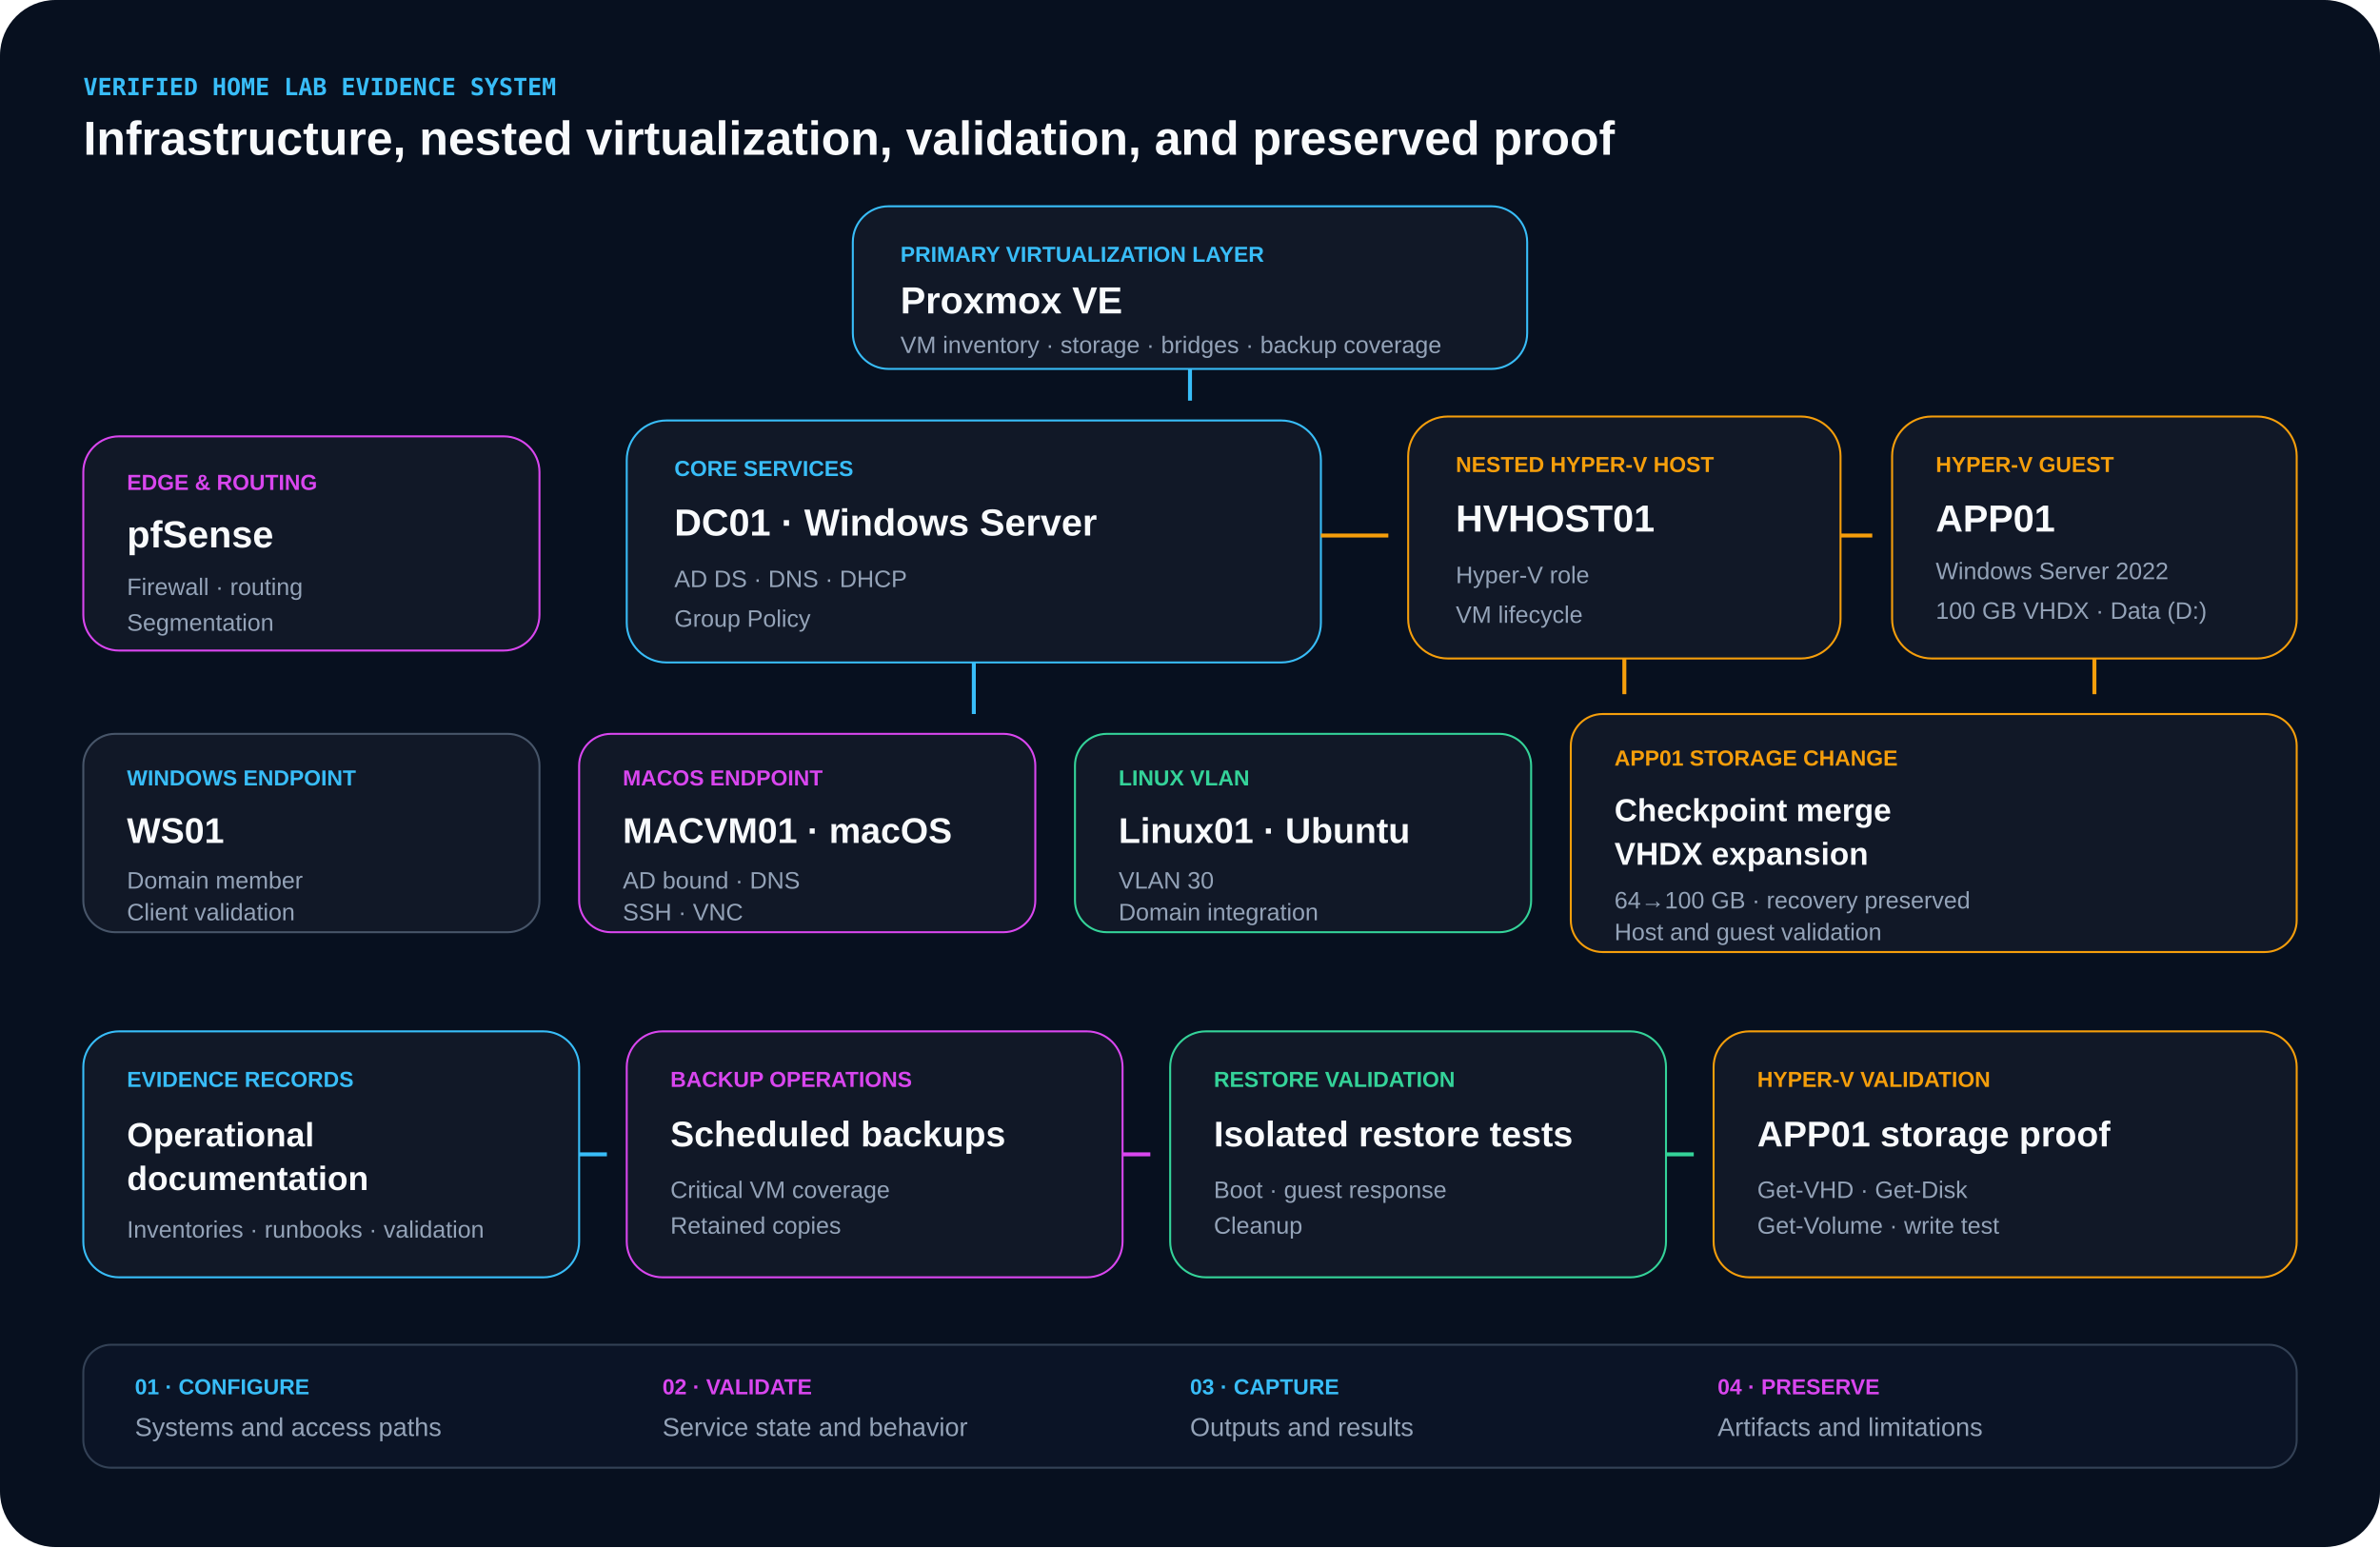
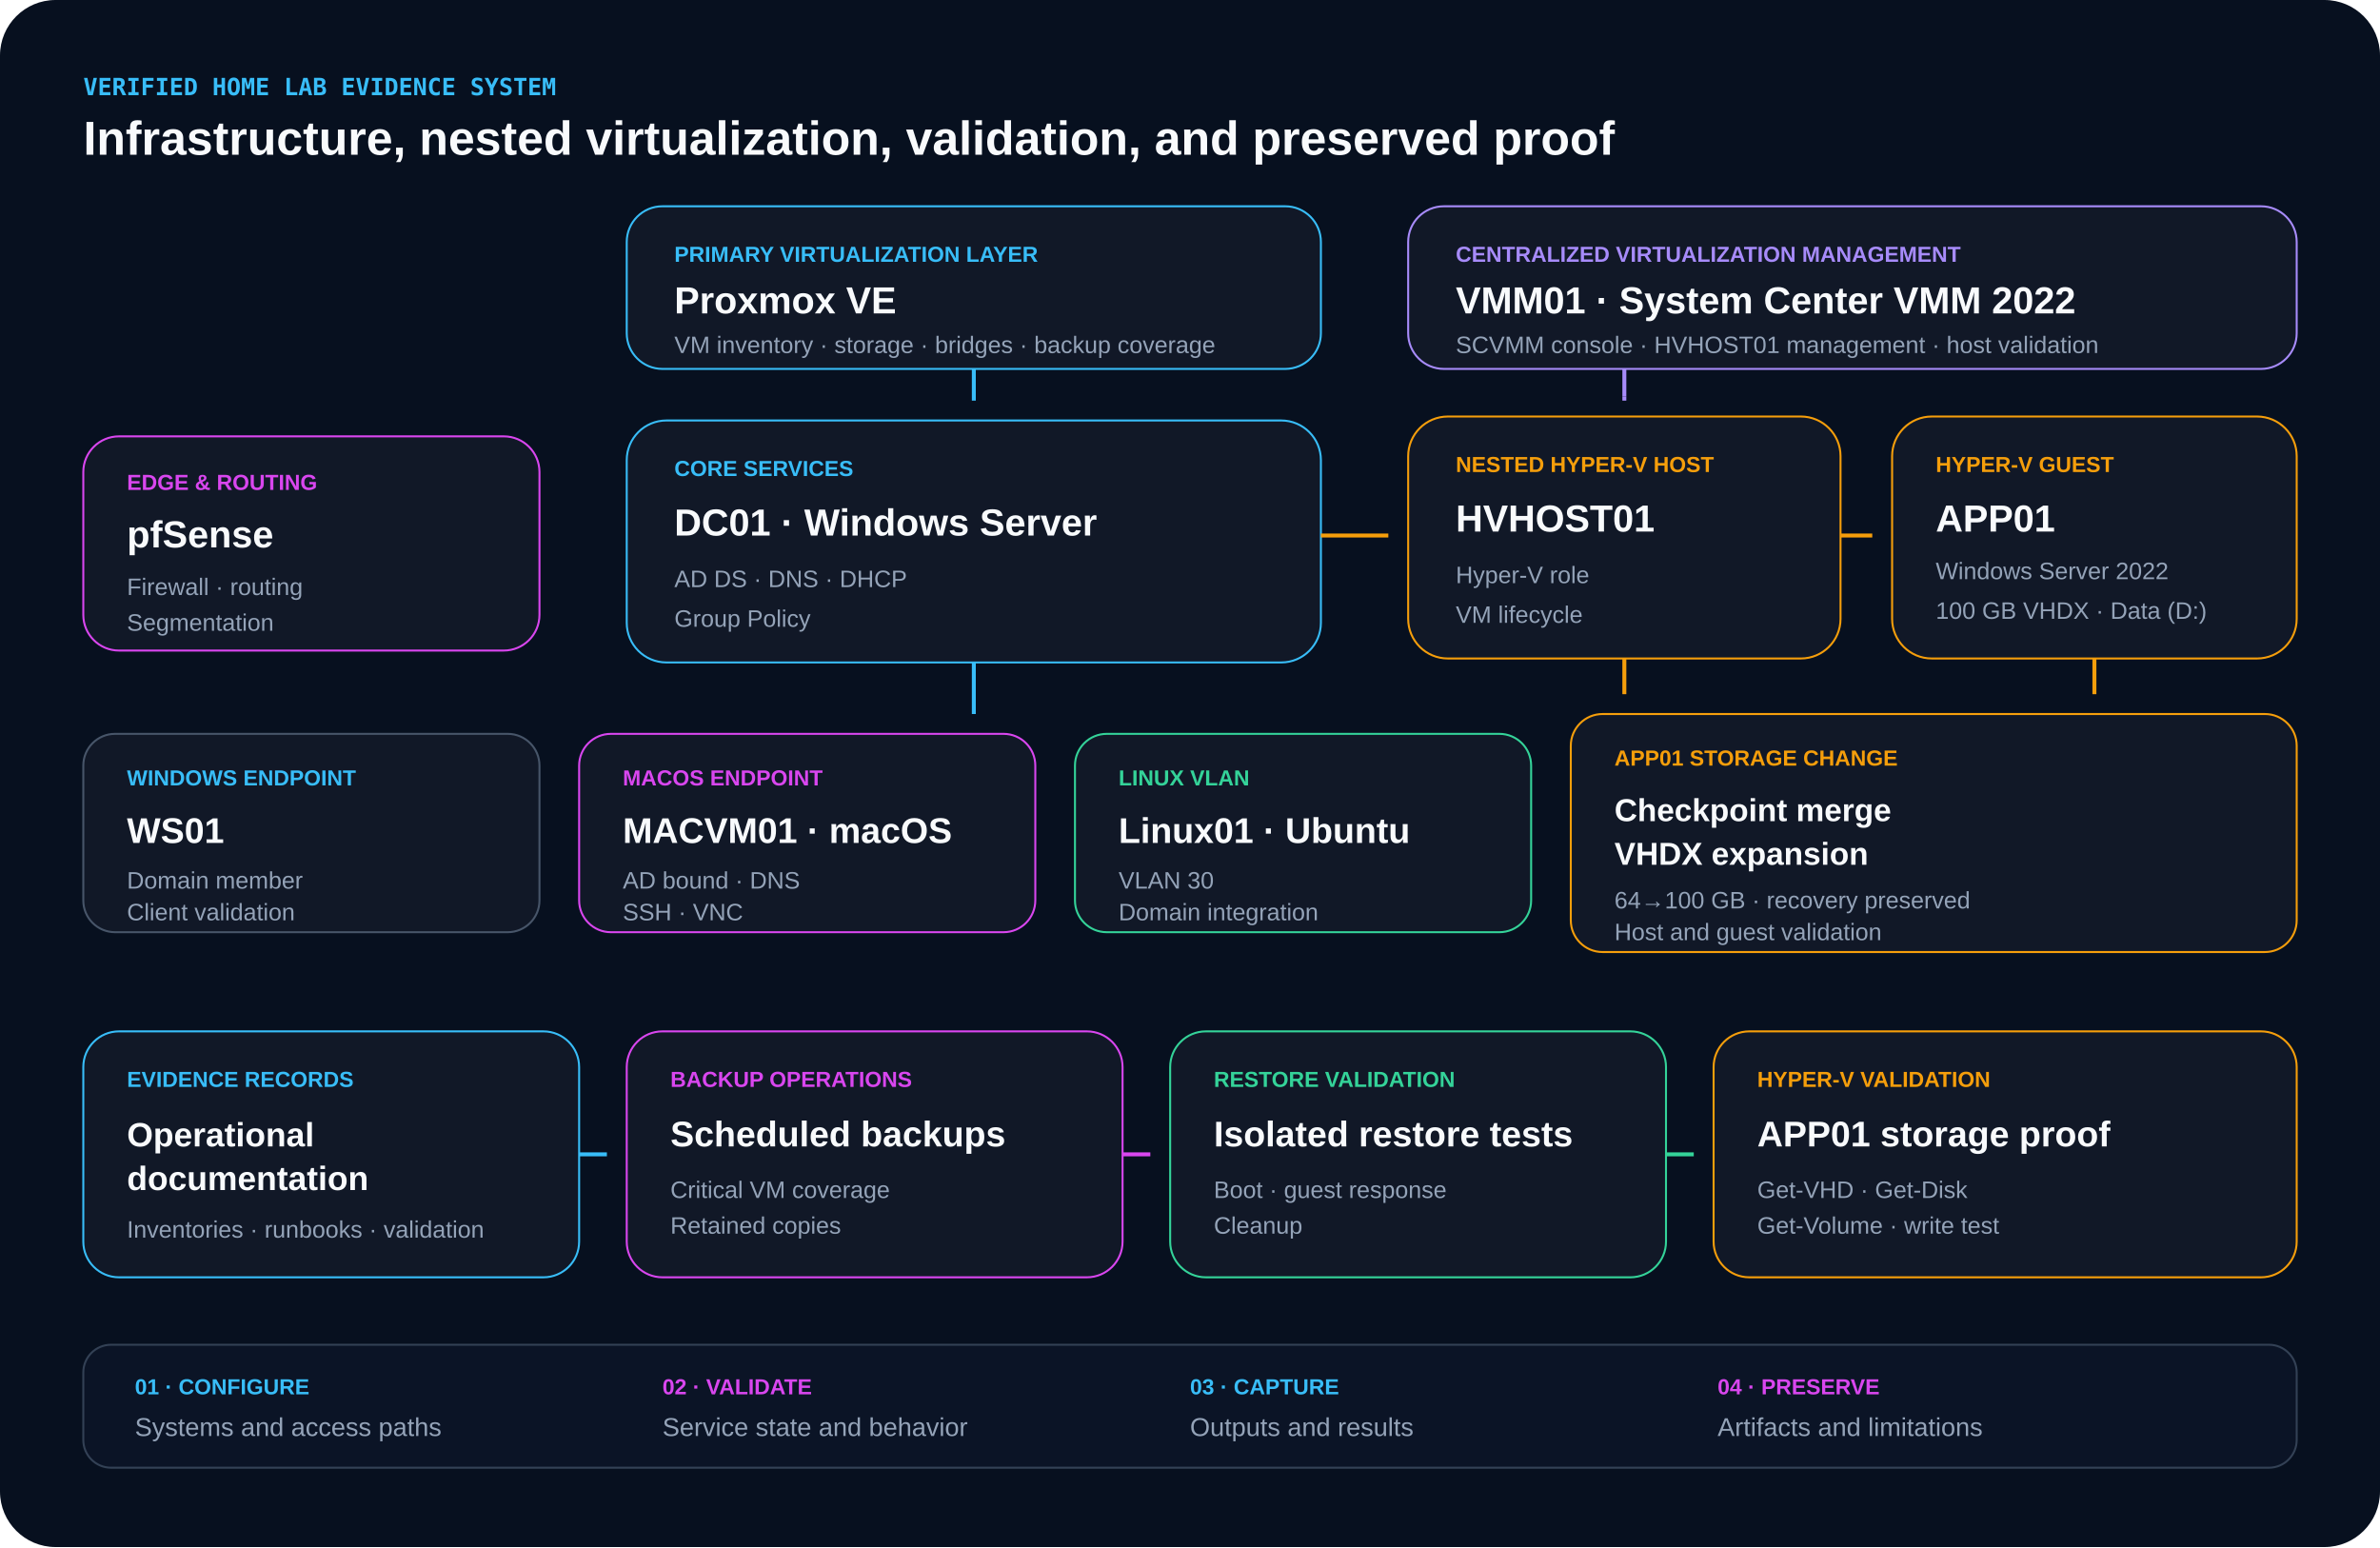
<svg xmlns="http://www.w3.org/2000/svg" viewBox="0 0 1200 780" role="img" aria-labelledby="title desc">
  <rect width="1200" height="780" rx="28" fill="#07101f" />
  <g font-family="Segoe UI,Arial,sans-serif">
    <text x="42" y="48" fill="#38bdf8" font-family="Consolas,monospace" font-size="12" font-weight="700">VERIFIED HOME LAB EVIDENCE SYSTEM</text>
    <text x="42" y="78" fill="#f8fafc" font-size="24" font-weight="700">Infrastructure, nested virtualization, validation, and preserved proof</text>
-     <rect x="430" y="104" width="340" height="82" rx="18" fill="#111827" stroke="#38bdf8" />
-     <text x="454" y="132" fill="#38bdf8" font-size="11" font-weight="700">PRIMARY VIRTUALIZATION LAYER</text>
-     <text x="454" y="158" fill="#f8fafc" font-size="19" font-weight="700">Proxmox VE</text>
-     <text x="454" y="178" fill="#94a3b8" font-size="12">VM inventory · storage · bridges · backup coverage</text>
+     <rect x="316" y="104" width="350" height="82" rx="18" fill="#111827" stroke="#38bdf8" />
+     <text x="340" y="132" fill="#38bdf8" font-size="11" font-weight="700">PRIMARY VIRTUALIZATION LAYER</text>
+     <text x="340" y="158" fill="#f8fafc" font-size="19" font-weight="700">Proxmox VE</text>
+     <text x="340" y="178" fill="#94a3b8" font-size="12">VM inventory · storage · bridges · backup coverage</text>
+     <rect x="710" y="104" width="448" height="82" rx="18" fill="#111827" stroke="#a78bfa" />
+     <text x="734" y="132" fill="#a78bfa" font-size="11" font-weight="700">CENTRALIZED VIRTUALIZATION MANAGEMENT</text>
+     <text x="734" y="158" fill="#f8fafc" font-size="19" font-weight="700">VMM01 · System Center VMM 2022</text>
+     <text x="734" y="178" fill="#94a3b8" font-size="12">SCVMM console · HVHOST01 management · host validation</text>
    <rect x="42" y="220" width="230" height="108" rx="18" fill="#111827" stroke="#d946ef" />
    <text x="64" y="247" fill="#d946ef" font-size="11" font-weight="700">EDGE &amp; ROUTING</text>
    <text x="64" y="276" fill="#f8fafc" font-size="19" font-weight="700">pfSense</text>
    <text x="64" y="300" fill="#94a3b8" font-size="12">Firewall · routing</text>
    <text x="64" y="318" fill="#94a3b8" font-size="12">Segmentation</text>
    <rect x="316" y="212" width="350" height="122" rx="20" fill="#111827" stroke="#38bdf8" />
    <text x="340" y="240" fill="#38bdf8" font-size="11" font-weight="700">CORE SERVICES</text>
    <text x="340" y="270" fill="#f8fafc" font-size="19" font-weight="700">DC01 · Windows Server</text>
    <text x="340" y="296" fill="#94a3b8" font-size="12">AD DS · DNS · DHCP</text>
    <text x="340" y="316" fill="#94a3b8" font-size="12">Group Policy</text>
    <rect x="710" y="210" width="218" height="122" rx="20" fill="#111827" stroke="#f59e0b" />
    <text x="734" y="238" fill="#f59e0b" font-size="11" font-weight="700">NESTED HYPER-V HOST</text>
    <text x="734" y="268" fill="#f8fafc" font-size="19" font-weight="700">HVHOST01</text>
    <text x="734" y="294" fill="#94a3b8" font-size="12">Hyper-V role</text>
    <text x="734" y="314" fill="#94a3b8" font-size="12">VM lifecycle</text>
    <rect x="954" y="210" width="204" height="122" rx="20" fill="#111827" stroke="#f59e0b" />
    <text x="976" y="238" fill="#f59e0b" font-size="11" font-weight="700">HYPER-V GUEST</text>
    <text x="976" y="268" fill="#f8fafc" font-size="19" font-weight="700">APP01</text>
    <text x="976" y="292" fill="#94a3b8" font-size="12">Windows Server 2022</text>
    <text x="976" y="312" fill="#94a3b8" font-size="12">100 GB VHDX · Data (D:)</text>
    <rect x="42" y="370" width="230" height="100" rx="16" fill="#111827" stroke="#475569" />
    <text x="64" y="396" fill="#38bdf8" font-size="11" font-weight="700">WINDOWS ENDPOINT</text>
    <text x="64" y="425" fill="#f8fafc" font-size="18" font-weight="700">WS01</text>
    <text x="64" y="448" fill="#94a3b8" font-size="12">Domain member</text>
    <text x="64" y="464" fill="#94a3b8" font-size="12">Client validation</text>
    <rect x="292" y="370" width="230" height="100" rx="16" fill="#111827" stroke="#d946ef" />
    <text x="314" y="396" fill="#d946ef" font-size="11" font-weight="700">MACOS ENDPOINT</text>
    <text x="314" y="425" fill="#f8fafc" font-size="18" font-weight="700">MACVM01 · macOS</text>
    <text x="314" y="448" fill="#94a3b8" font-size="12">AD bound · DNS</text>
    <text x="314" y="464" fill="#94a3b8" font-size="12">SSH · VNC</text>
    <rect x="542" y="370" width="230" height="100" rx="16" fill="#111827" stroke="#34d399" />
    <text x="564" y="396" fill="#34d399" font-size="11" font-weight="700">LINUX VLAN</text>
    <text x="564" y="425" fill="#f8fafc" font-size="18" font-weight="700">Linux01 · Ubuntu</text>
    <text x="564" y="448" fill="#94a3b8" font-size="12">VLAN 30</text>
    <text x="564" y="464" fill="#94a3b8" font-size="12">Domain integration</text>
    <rect x="792" y="360" width="366" height="120" rx="16" fill="#111827" stroke="#f59e0b" />
    <text x="814" y="386" fill="#f59e0b" font-size="11" font-weight="700">APP01 STORAGE CHANGE</text>
    <text x="814" y="414" fill="#f8fafc" font-size="16" font-weight="700">Checkpoint merge</text>
    <text x="814" y="436" fill="#f8fafc" font-size="16" font-weight="700">VHDX expansion</text>
    <text x="814" y="458" fill="#94a3b8" font-size="12">64→100 GB · recovery preserved</text>
    <text x="814" y="474" fill="#94a3b8" font-size="12">Host and guest validation</text>
    <rect x="42" y="520" width="250" height="124" rx="18" fill="#111827" stroke="#38bdf8" />
    <text x="64" y="548" fill="#38bdf8" font-size="11" font-weight="700">EVIDENCE RECORDS</text>
    <text x="64" y="578" fill="#f8fafc" font-size="17" font-weight="700">Operational</text>
    <text x="64" y="600" fill="#f8fafc" font-size="17" font-weight="700">documentation</text>
    <text x="64" y="624" fill="#94a3b8" font-size="12">Inventories · runbooks · validation</text>
    <rect x="316" y="520" width="250" height="124" rx="18" fill="#111827" stroke="#d946ef" />
    <text x="338" y="548" fill="#d946ef" font-size="11" font-weight="700">BACKUP OPERATIONS</text>
    <text x="338" y="578" fill="#f8fafc" font-size="18" font-weight="700">Scheduled backups</text>
    <text x="338" y="604" fill="#94a3b8" font-size="12">Critical VM coverage</text>
    <text x="338" y="622" fill="#94a3b8" font-size="12">Retained copies</text>
    <rect x="590" y="520" width="250" height="124" rx="18" fill="#111827" stroke="#34d399" />
    <text x="612" y="548" fill="#34d399" font-size="11" font-weight="700">RESTORE VALIDATION</text>
    <text x="612" y="578" fill="#f8fafc" font-size="18" font-weight="700">Isolated restore tests</text>
    <text x="612" y="604" fill="#94a3b8" font-size="12">Boot · guest response</text>
    <text x="612" y="622" fill="#94a3b8" font-size="12">Cleanup</text>
    <rect x="864" y="520" width="294" height="124" rx="18" fill="#111827" stroke="#f59e0b" />
    <text x="886" y="548" fill="#f59e0b" font-size="11" font-weight="700">HYPER-V VALIDATION</text>
    <text x="886" y="578" fill="#f8fafc" font-size="18" font-weight="700">APP01 storage proof</text>
    <text x="886" y="604" fill="#94a3b8" font-size="12">Get-VHD · Get-Disk</text>
    <text x="886" y="622" fill="#94a3b8" font-size="12">Get-Volume · write test</text>
    <g stroke-width="2" fill="none">
-       <path d="M600 186V202" stroke="#38bdf8" />
+       <path d="M491 186V202" stroke="#38bdf8" />
+       <path d="M819 186V200" stroke="#a78bfa" />
+       <path d="M819 200V202" stroke="#a78bfa" />
      <path d="M666 270H700" stroke="#f59e0b" />
      <path d="M928 270H944" stroke="#f59e0b" />
      <path d="M491 334V360" stroke="#38bdf8" />
      <path d="M819 332V350" stroke="#f59e0b" />
      <path d="M1056 332V350" stroke="#f59e0b" />
      <path d="M292 582H306" stroke="#38bdf8" />
      <path d="M566 582H580" stroke="#d946ef" />
      <path d="M840 582H854" stroke="#34d399" />
    </g>
    <rect x="42" y="678" width="1116" height="62" rx="14" fill="#0b1426" stroke="#334155" />
    <text x="68" y="703" fill="#38bdf8" font-size="11" font-weight="700">01 · CONFIGURE</text>
    <text x="68" y="724" fill="#94a3b8" font-size="13">Systems and access paths</text>
    <text x="334" y="703" fill="#d946ef" font-size="11" font-weight="700">02 · VALIDATE</text>
    <text x="334" y="724" fill="#94a3b8" font-size="13">Service state and behavior</text>
    <text x="600" y="703" fill="#38bdf8" font-size="11" font-weight="700">03 · CAPTURE</text>
    <text x="600" y="724" fill="#94a3b8" font-size="13">Outputs and results</text>
    <text x="866" y="703" fill="#d946ef" font-size="11" font-weight="700">04 · PRESERVE</text>
    <text x="866" y="724" fill="#94a3b8" font-size="13">Artifacts and limitations</text>
  </g>
</svg>
